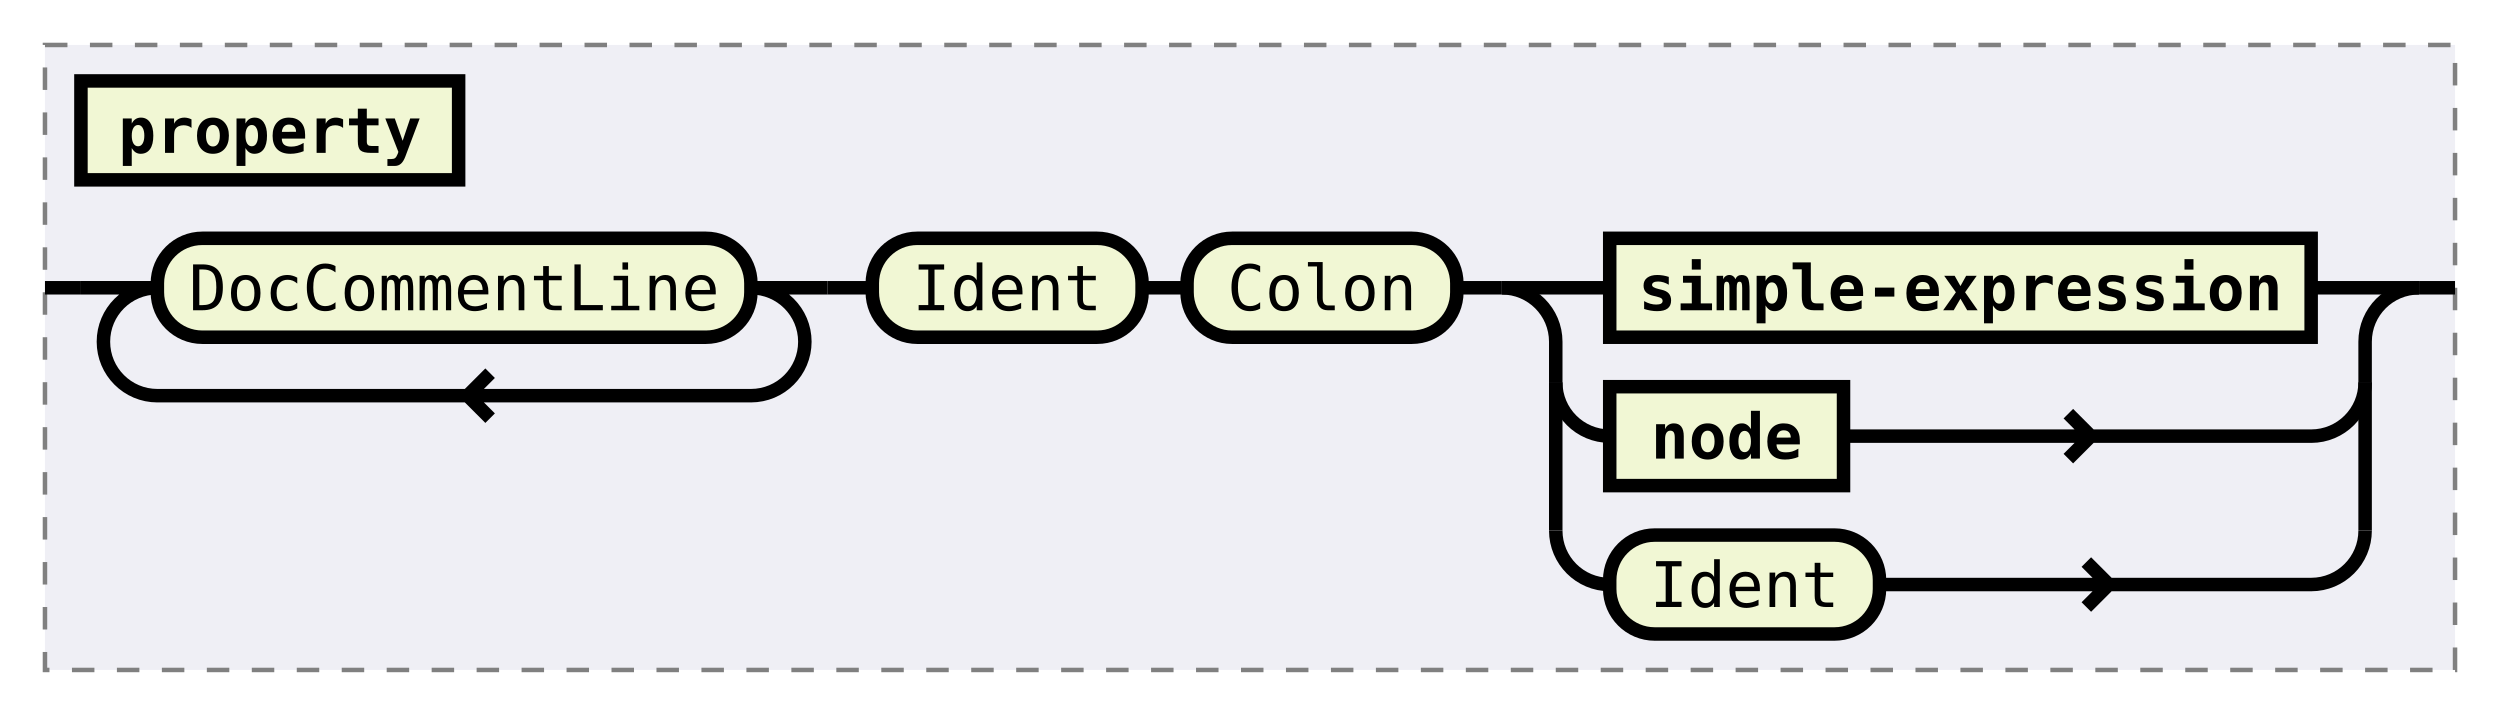
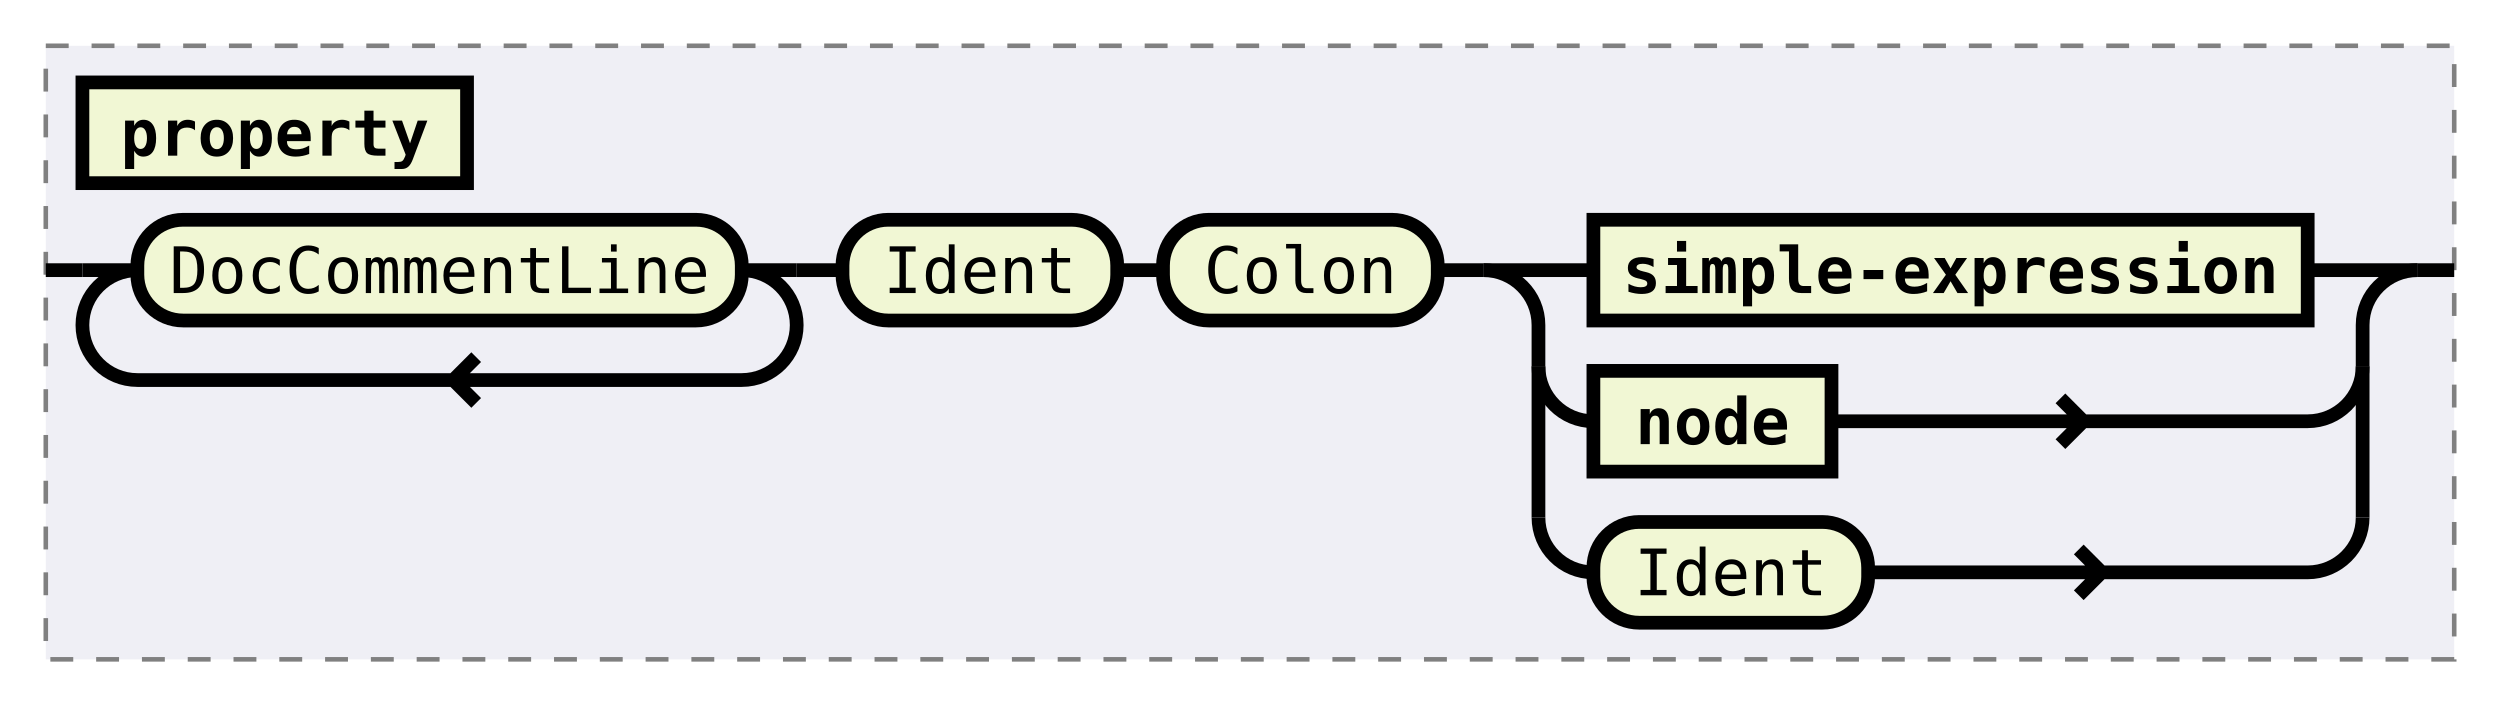
- <svg xmlns="http://www.w3.org/2000/svg" class="railroad" viewBox="0 0 556 159">
+ <svg xmlns="http://www.w3.org/2000/svg" class="railroad" viewBox="0 0 546 154">
  <style type="text/css">
svg.railroad {
background-color: hsl(30, 20%, 95%);
background-size: 15px 15px;
background-image: linear-gradient(to right, rgba(30, 30, 30, .05) 1px, transparent 1px),
		  linear-gradient(to bottom, rgba(30, 30, 30, .05) 1px, transparent 1px);
}

svg.railroad rect.railroad_canvas {
stroke-width: 0px;
fill: none;
}

svg.railroad path {
stroke-width: 3px;
stroke: black;
fill: none;
}

svg.railroad .debug {
stroke-width: 1px;
stroke: red;
}

svg.railroad text {
font: 14px monospace;
text-anchor: middle;
}

svg.railroad .nonterminal text {
font-weight: bold;
}

svg.railroad text.comment {
font: italic 12px monospace;
}

svg.railroad rect {
stroke-width: 3px;
stroke: black;
fill:hsl(-290, 70%, 90%);
}

svg.railroad g.labeledbox &gt; rect {
stroke-width: 1px;
stroke: grey;
stroke-dasharray: 5px;
- fill: rgb(90, 90, 150);
- fill-opacity: .1;
+ fill:rgba(90, 90, 150, .1);
}
</style>
  <rect width="100%" height="100%" class="railroad_canvas" />
  <g class="sequence">
    <g class="verticalgrid">
      <g class="labeledbox">
-         <rect x="10" y="10" height="139" width="536" />
-         <path d=" M 10 64 h 8 m 520 0 h 8" />
+         <rect x="10" y="10" height="134" width="526" />
+         <path d=" M 10 59 h 8 m 510 0 h 8" />
        <g class="nonterminal">
          <rect x="18" y="18" height="22" width="84" />
          <text x="60" y="34">
property</text>
        </g>
        <g class="sequence">
          <g class="repeat">
-             <path d=" M 18 64 h 5 h 12 m 132 0 h 12 h 5 m -17 0 a 12 12 0 0 1 12 12 v 0 a 12 12 0 0 1 -12 12 m 0 0 h -132 m 69 0 l 5 -5 m 0 10 l -5 -5 m -69 0 a 12 12 0 0 1 -12 -12 v 0 a 12 12 0 0 1 12 -12" />
+             <path d=" M 18 59 h 12 m 132 0 h 12 m -12 0 a 12 12 0 0 1 12 12 v 0 a 12 12 0 0 1 -12 12 m 0 0 h -132 m 69 0 l 5 -5 m 0 10 l -5 -5 m -69 0 a 12 12 0 0 1 -12 -12 v 0 a 12 12 0 0 1 12 -12" />
            <g>
</g>
            <g class="terminal">
-               <rect x="35" y="53" height="22" width="132" rx="10" ry="10" />
-               <text x="101" y="69">
+               <rect x="30" y="48" height="22" width="132" rx="10" ry="10" />
+               <text x="96" y="64">
DocCommentLine</text>
            </g>
          </g>
          <g class="sequence">
            <g class="terminal">
-               <rect x="194" y="53" height="22" width="60" rx="10" ry="10" />
-               <text x="224" y="69">
+               <rect x="184" y="48" height="22" width="60" rx="10" ry="10" />
+               <text x="214" y="64">
Ident</text>
            </g>
            <g class="sequence">
              <g class="terminal">
-                 <rect x="264" y="53" height="22" width="60" rx="10" ry="10" />
-                 <text x="294" y="69">
+                 <rect x="254" y="48" height="22" width="60" rx="10" ry="10" />
+                 <text x="284" y="64">
Colon</text>
              </g>
              <g class="choice">
-                 <path d=" M 334 64 h 24 m 156 0 h 24" />
+                 <path d=" M 324 59 h 24 m 156 0 h 24" />
                <g class="nonterminal">
-                   <rect x="358" y="53" height="22" width="156" />
-                   <text x="436" y="69">
+                   <rect x="348" y="48" height="22" width="156" />
+                   <text x="426" y="64">
simple-expression</text>
                </g>
-                 <path d=" M 334 64 a 12 12 0 0 1 12 12 v 9 m 180 0 v -9 a 12 12 0 0 1 12 -12" />
-                 <path d=" M 346 85 v 33 m 180 0 v -33" />
-                 <path d=" M 346 85 v 0 a 12 12 0 0 0 12 12 m 52 0 h 104 m -49 0 l -5 -5 m 0 10 l 5 -5 m 49 0 a 12 12 0 0 0 12 -12 v 0" />
+                 <path d=" M 324 59 a 12 12 0 0 1 12 12 v 9 m 180 0 v -9 a 12 12 0 0 1 12 -12" />
+                 <path d=" M 336 80 v 33 m 180 0 v -33" />
+                 <path d=" M 336 80 v 0 a 12 12 0 0 0 12 12 m 52 0 h 104 m -49 0 l -5 -5 m 0 10 l 5 -5 m 49 0 a 12 12 0 0 0 12 -12 v 0" />
                <g class="nonterminal">
-                   <rect x="358" y="86" height="22" width="52" />
-                   <text x="384" y="102">
+                   <rect x="348" y="81" height="22" width="52" />
+                   <text x="374" y="97">
node</text>
                </g>
-                 <path d=" M 346 118 v 0 a 12 12 0 0 0 12 12 m 60 0 h 96 m -45 0 l -5 -5 m 0 10 l 5 -5 m 45 0 a 12 12 0 0 0 12 -12 v 0" />
+                 <path d=" M 336 113 v 0 a 12 12 0 0 0 12 12 m 60 0 h 96 m -45 0 l -5 -5 m 0 10 l 5 -5 m 45 0 a 12 12 0 0 0 12 -12 v 0" />
                <g class="terminal">
-                   <rect x="358" y="119" height="22" width="60" rx="10" ry="10" />
-                   <text x="388" y="135">
+                   <rect x="348" y="114" height="22" width="60" rx="10" ry="10" />
+                   <text x="378" y="130">
Ident</text>
                </g>
              </g>
-               <path d=" M 324 64 h 10" />
+               <path d=" M 314 59 h 10" />
            </g>
-             <path d=" M 254 64 h 10" />
+             <path d=" M 244 59 h 10" />
          </g>
-           <path d=" M 184 64 h 10" />
+           <path d=" M 174 59 h 10" />
        </g>
      </g>
    </g>
  </g>
</svg>
